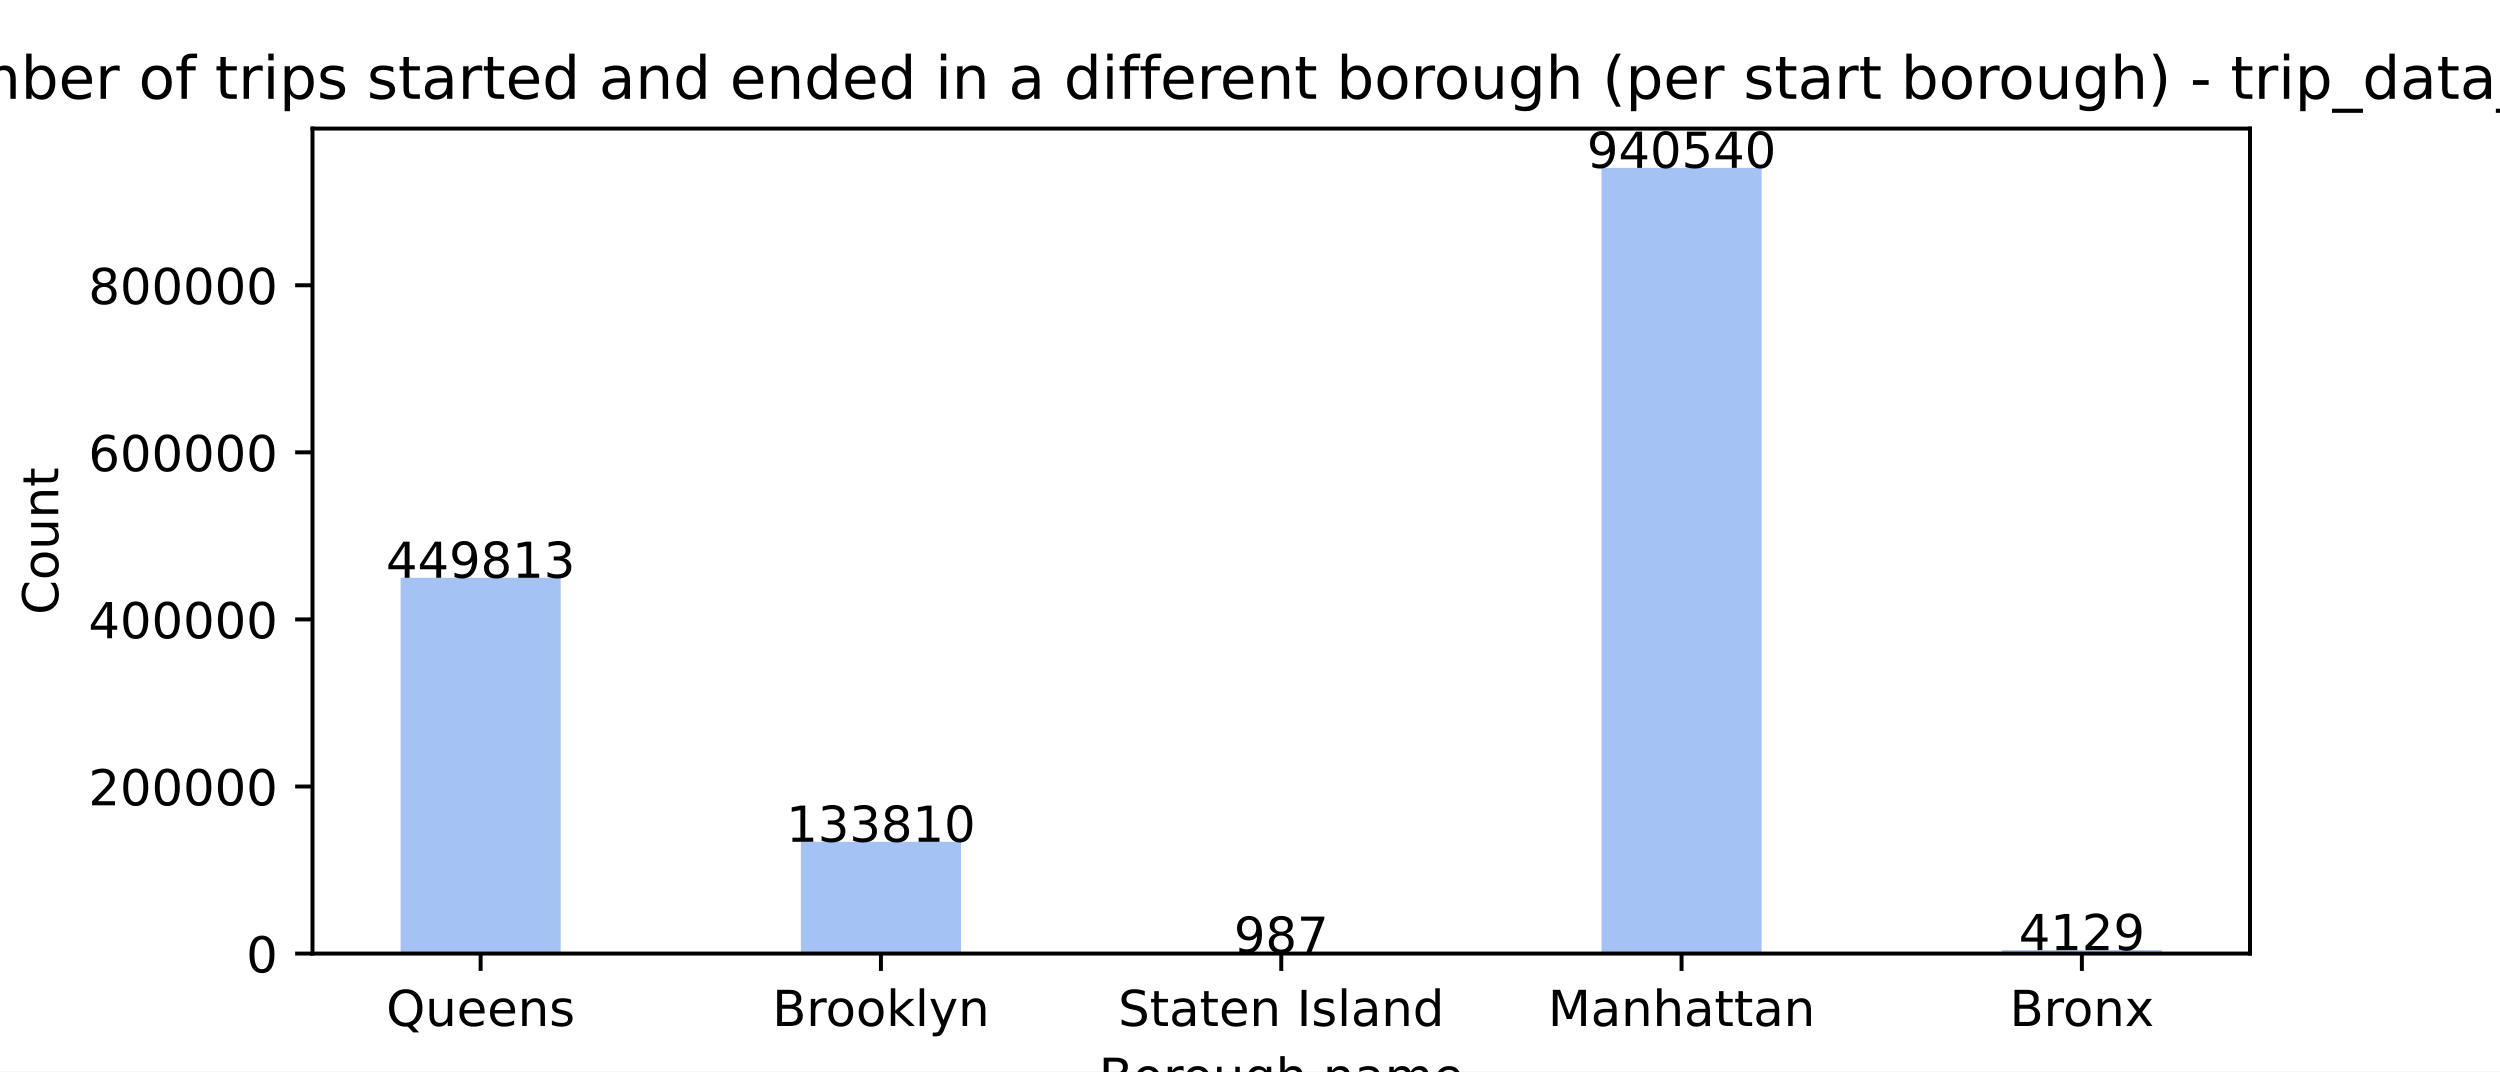
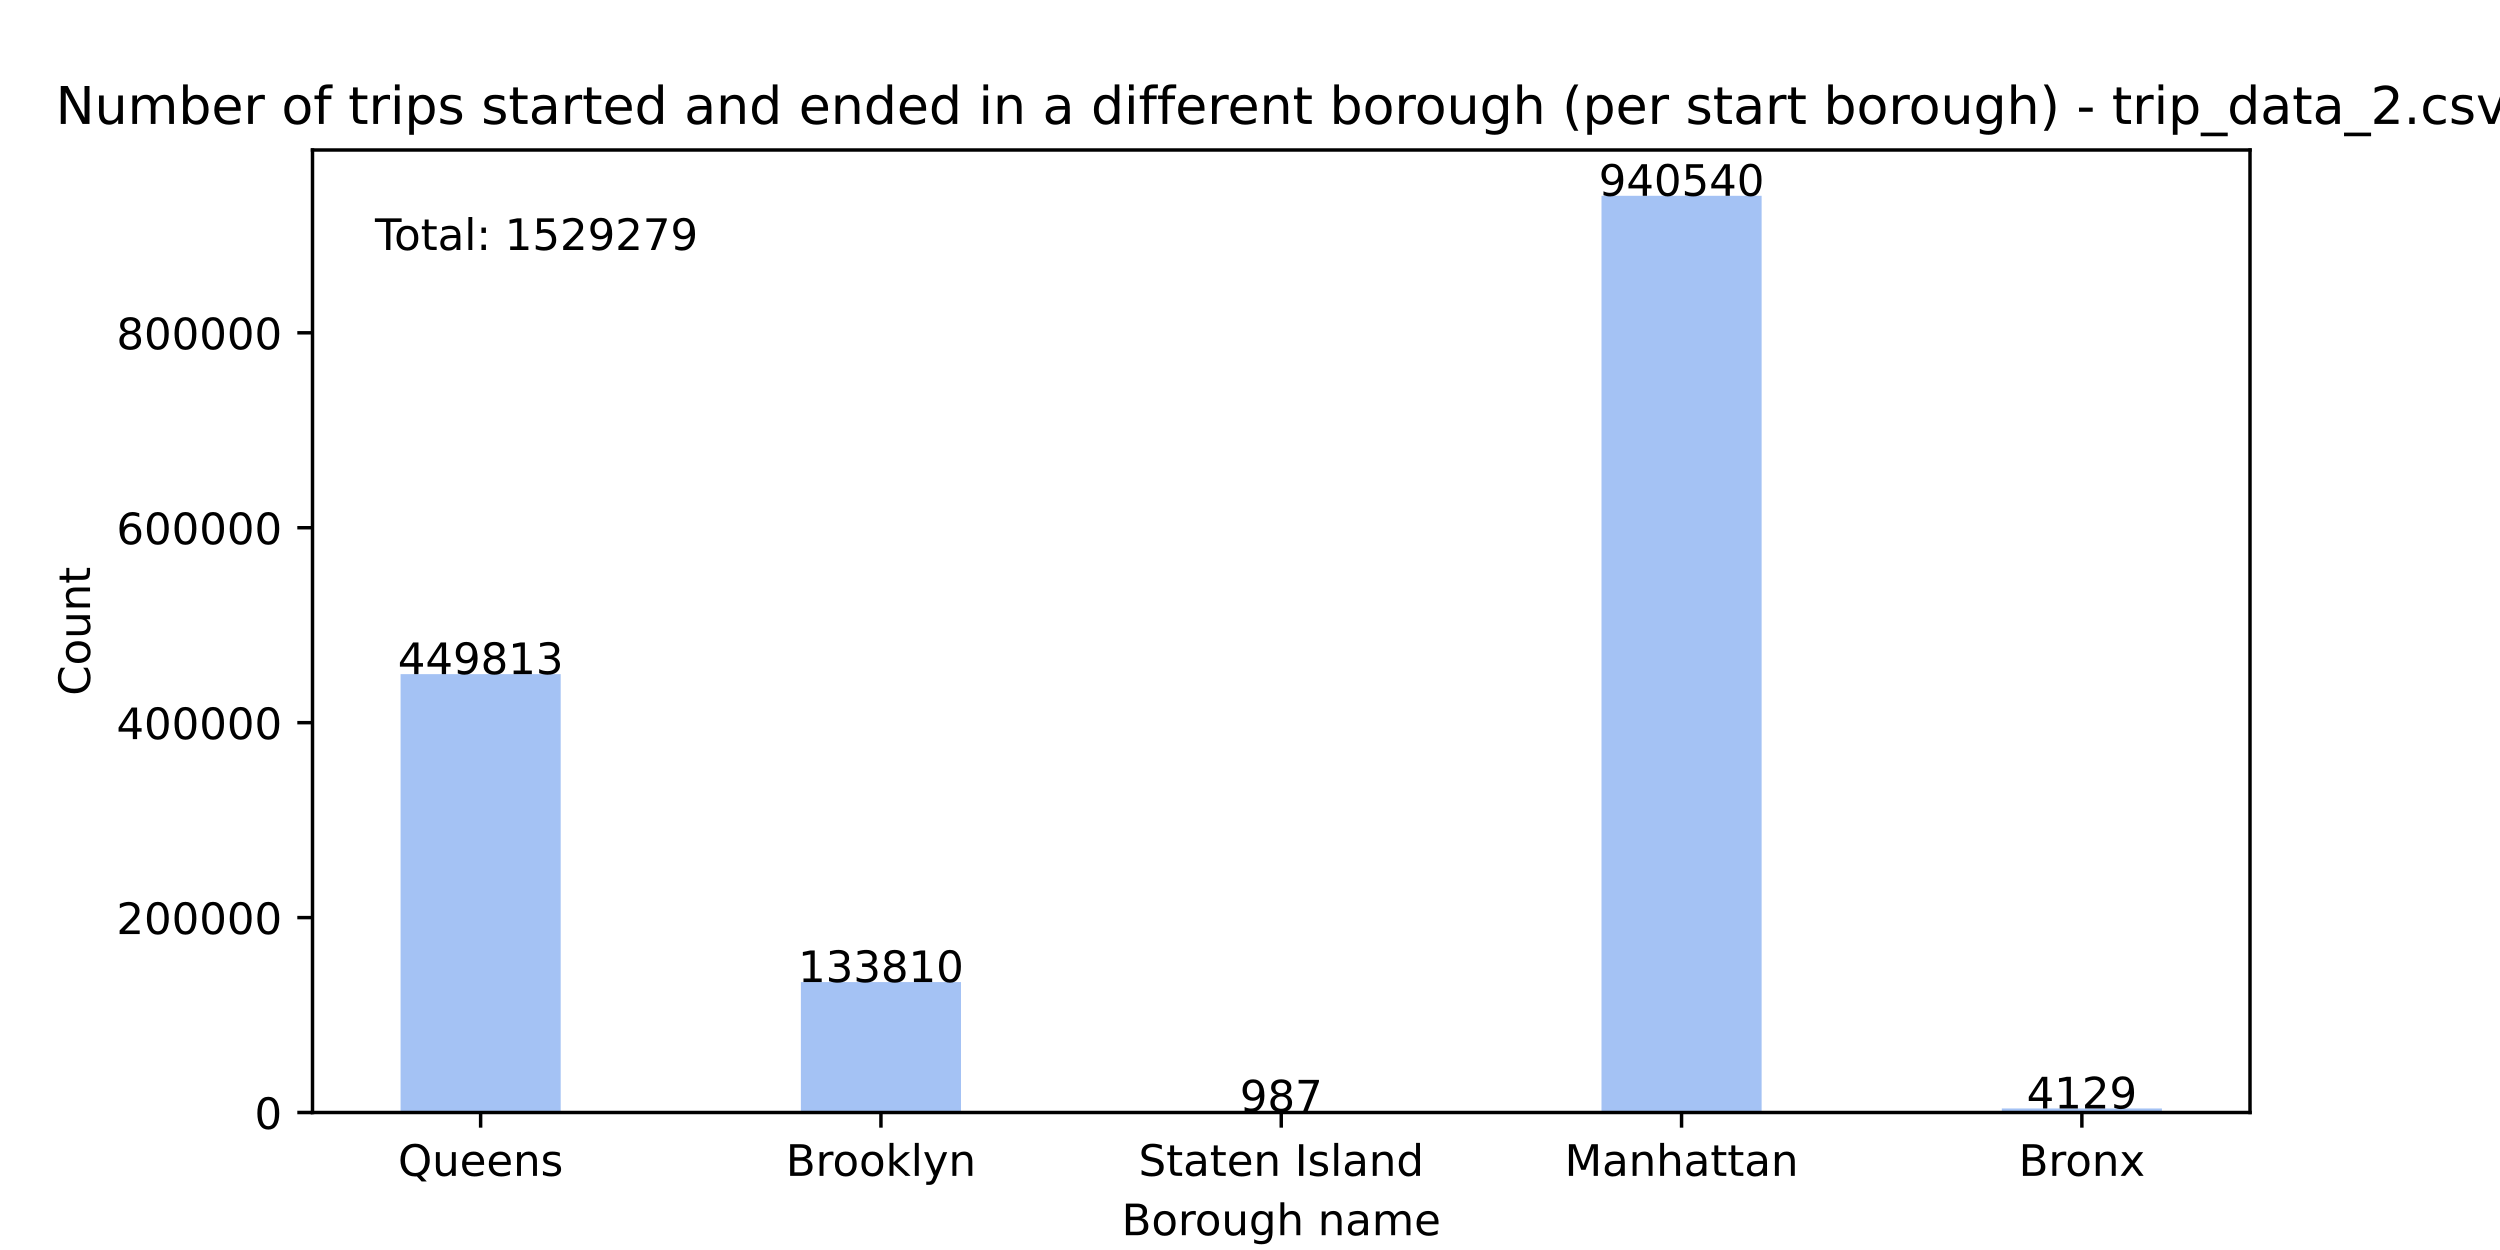
- <svg xmlns="http://www.w3.org/2000/svg" xmlns:xlink="http://www.w3.org/1999/xlink" width="504pt" height="216pt" viewBox="0 0 504 216" version="1.1">
+ <svg xmlns="http://www.w3.org/2000/svg" xmlns:xlink="http://www.w3.org/1999/xlink" width="576pt" height="288pt" viewBox="0 0 576 288" version="1.1">
  <defs>
    <style type="text/css">*{stroke-linejoin: round; stroke-linecap: butt}</style>
  </defs>
  <g id="figure_1">
    <g id="patch_1">
-       <path d="M 0 216  L 504 216  L 504 0  L 0 0  z " style="fill: #ffffff" />
+       <path d="M 0 288  L 576 288  L 576 0  L 0 0  z " style="fill: #ffffff" />
    </g>
    <g id="axes_1">
      <g id="patch_2">
-         <path d="M 63 192.24  L 453.6 192.24  L 453.6 25.92  L 63 25.92  z " style="fill: #ffffff" />
+         <path d="M 72 256.32  L 518.4 256.32  L 518.4 34.56  L 72 34.56  z " style="fill: #ffffff" />
      </g>
      <g id="patch_3">
-         <path d="M 80.755 192.24  L 113.036 192.24  L 113.036 116.485  L 80.755 116.485  z " clip-path="url(#p20661f3cf6)" style="fill: #a4c2f4" />
+         <path d="M 92.291 256.32  L 129.183 256.32  L 129.183 155.314  L 92.291 155.314  z " clip-path="url(#p9197cb1ba2)" style="fill: #a4c2f4" />
      </g>
      <g id="patch_4">
-         <path d="M 161.457 192.24  L 193.738 192.24  L 193.738 169.705  L 161.457 169.705  z " clip-path="url(#p20661f3cf6)" style="fill: #a4c2f4" />
+         <path d="M 184.522 256.32  L 221.415 256.32  L 221.415 226.273  L 184.522 226.273  z " clip-path="url(#p9197cb1ba2)" style="fill: #a4c2f4" />
      </g>
      <g id="patch_5">
-         <path d="M 242.16 192.24  L 274.44 192.24  L 274.44 192.074  L 242.16 192.074  z " clip-path="url(#p20661f3cf6)" style="fill: #a4c2f4" />
+         <path d="M 276.754 256.32  L 313.646 256.32  L 313.646 256.098  L 276.754 256.098  z " clip-path="url(#p9197cb1ba2)" style="fill: #a4c2f4" />
      </g>
      <g id="patch_6">
-         <path d="M 322.862 192.24  L 355.143 192.24  L 355.143 33.84  L 322.862 33.84  z " clip-path="url(#p20661f3cf6)" style="fill: #a4c2f4" />
+         <path d="M 368.985 256.32  L 405.878 256.32  L 405.878 45.12  L 368.985 45.12  z " clip-path="url(#p9197cb1ba2)" style="fill: #a4c2f4" />
      </g>
      <g id="patch_7">
-         <path d="M 403.564 192.24  L 435.845 192.24  L 435.845 191.545  L 403.564 191.545  z " clip-path="url(#p20661f3cf6)" style="fill: #a4c2f4" />
+         <path d="M 461.217 256.32  L 498.109 256.32  L 498.109 255.393  L 461.217 255.393  z " clip-path="url(#p9197cb1ba2)" style="fill: #a4c2f4" />
      </g>
      <g id="matplotlib.axis_1">
        <g id="xtick_1">
          <g id="line2d_1">
            <defs>
-               <path id="mf804027bc9" d="M 0 0  L 0 3.5  " style="stroke: #000000; stroke-width: 0.8" />
+               <path id="mf6f97b933a" d="M 0 0  L 0 3.5  " style="stroke: #000000; stroke-width: 0.8" />
            </defs>
            <g>
-               <use xlink:href="#mf804027bc9" x="96.895" y="192.24" style="stroke: #000000; stroke-width: 0.8" />
+               <use xlink:href="#mf6f97b933a" x="110.737" y="256.32" style="stroke: #000000; stroke-width: 0.8" />
            </g>
          </g>
          <g id="text_1">
-             <g transform="translate(77.86379 206.8384) scale(0.1 -0.1)">
+             <g transform="translate(91.70594 270.9184) scale(0.1 -0.1)">
              <defs>
                <path id="DejaVuSans-51" d="M 2522 4238  Q 1834 4238 1429 3725  Q 1025 3213 1025 2328  Q 1025 1447 1429 934  Q 1834 422 2522 422  Q 3209 422 3611 934  Q 4013 1447 4013 2328  Q 4013 3213 3611 3725  Q 3209 4238 2522 4238  z M 3406 84  L 4238 -825  L 3475 -825  L 2784 -78  Q 2681 -84 2626 -87  Q 2572 -91 2522 -91  Q 1538 -91 948 567  Q 359 1225 359 2328  Q 359 3434 948 4092  Q 1538 4750 2522 4750  Q 3503 4750 4090 4092  Q 4678 3434 4678 2328  Q 4678 1516 4351 937  Q 4025 359 3406 84  z " transform="scale(0.015625)" />
                <path id="DejaVuSans-75" d="M 544 1381  L 544 3500  L 1119 3500  L 1119 1403  Q 1119 906 1312 657  Q 1506 409 1894 409  Q 2359 409 2629 706  Q 2900 1003 2900 1516  L 2900 3500  L 3475 3500  L 3475 0  L 2900 0  L 2900 538  Q 2691 219 2414 64  Q 2138 -91 1772 -91  Q 1169 -91 856 284  Q 544 659 544 1381  z M 1991 3584  L 1991 3584  z " transform="scale(0.015625)" />
                <path id="DejaVuSans-65" d="M 3597 1894  L 3597 1613  L 953 1613  Q 991 1019 1311 708  Q 1631 397 2203 397  Q 2534 397 2845 478  Q 3156 559 3463 722  L 3463 178  Q 3153 47 2828 -22  Q 2503 -91 2169 -91  Q 1331 -91 842 396  Q 353 884 353 1716  Q 353 2575 817 3079  Q 1281 3584 2069 3584  Q 2775 3584 3186 3129  Q 3597 2675 3597 1894  z M 3022 2063  Q 3016 2534 2758 2815  Q 2500 3097 2075 3097  Q 1594 3097 1305 2825  Q 1016 2553 972 2059  L 3022 2063  z " transform="scale(0.015625)" />
                <path id="DejaVuSans-6e" d="M 3513 2113  L 3513 0  L 2938 0  L 2938 2094  Q 2938 2591 2744 2837  Q 2550 3084 2163 3084  Q 1697 3084 1428 2787  Q 1159 2491 1159 1978  L 1159 0  L 581 0  L 581 3500  L 1159 3500  L 1159 2956  Q 1366 3272 1645 3428  Q 1925 3584 2291 3584  Q 2894 3584 3203 3211  Q 3513 2838 3513 2113  z " transform="scale(0.015625)" />
                <path id="DejaVuSans-73" d="M 2834 3397  L 2834 2853  Q 2591 2978 2328 3040  Q 2066 3103 1784 3103  Q 1356 3103 1142 2972  Q 928 2841 928 2578  Q 928 2378 1081 2264  Q 1234 2150 1697 2047  L 1894 2003  Q 2506 1872 2764 1633  Q 3022 1394 3022 966  Q 3022 478 2636 193  Q 2250 -91 1575 -91  Q 1294 -91 989 -36  Q 684 19 347 128  L 347 722  Q 666 556 975 473  Q 1284 391 1588 391  Q 1994 391 2212 530  Q 2431 669 2431 922  Q 2431 1156 2273 1281  Q 2116 1406 1581 1522  L 1381 1569  Q 847 1681 609 1914  Q 372 2147 372 2553  Q 372 3047 722 3315  Q 1072 3584 1716 3584  Q 2034 3584 2315 3537  Q 2597 3491 2834 3397  z " transform="scale(0.015625)" />
              </defs>
              <use xlink:href="#DejaVuSans-51" />
              <use xlink:href="#DejaVuSans-75" x="78.711" />
              <use xlink:href="#DejaVuSans-65" x="142.09" />
              <use xlink:href="#DejaVuSans-65" x="203.613" />
              <use xlink:href="#DejaVuSans-6e" x="265.137" />
              <use xlink:href="#DejaVuSans-73" x="328.516" />
            </g>
          </g>
        </g>
        <g id="xtick_2">
          <g id="line2d_2">
            <g>
-               <use xlink:href="#mf804027bc9" x="177.598" y="192.24" style="stroke: #000000; stroke-width: 0.8" />
+               <use xlink:href="#mf6f97b933a" x="202.969" y="256.32" style="stroke: #000000; stroke-width: 0.8" />
            </g>
          </g>
          <g id="text_2">
-             <g transform="translate(155.6928 206.8384) scale(0.1 -0.1)">
+             <g transform="translate(181.0639 270.9184) scale(0.1 -0.1)">
              <defs>
                <path id="DejaVuSans-42" d="M 1259 2228  L 1259 519  L 2272 519  Q 2781 519 3026 730  Q 3272 941 3272 1375  Q 3272 1813 3026 2020  Q 2781 2228 2272 2228  L 1259 2228  z M 1259 4147  L 1259 2741  L 2194 2741  Q 2656 2741 2882 2914  Q 3109 3088 3109 3444  Q 3109 3797 2882 3972  Q 2656 4147 2194 4147  L 1259 4147  z M 628 4666  L 2241 4666  Q 2963 4666 3353 4366  Q 3744 4066 3744 3513  Q 3744 3084 3544 2831  Q 3344 2578 2956 2516  Q 3422 2416 3680 2098  Q 3938 1781 3938 1306  Q 3938 681 3513 340  Q 3088 0 2303 0  L 628 0  L 628 4666  z " transform="scale(0.015625)" />
                <path id="DejaVuSans-72" d="M 2631 2963  Q 2534 3019 2420 3045  Q 2306 3072 2169 3072  Q 1681 3072 1420 2755  Q 1159 2438 1159 1844  L 1159 0  L 581 0  L 581 3500  L 1159 3500  L 1159 2956  Q 1341 3275 1631 3429  Q 1922 3584 2338 3584  Q 2397 3584 2469 3576  Q 2541 3569 2628 3553  L 2631 2963  z " transform="scale(0.015625)" />
                <path id="DejaVuSans-6f" d="M 1959 3097  Q 1497 3097 1228 2736  Q 959 2375 959 1747  Q 959 1119 1226 758  Q 1494 397 1959 397  Q 2419 397 2687 759  Q 2956 1122 2956 1747  Q 2956 2369 2687 2733  Q 2419 3097 1959 3097  z M 1959 3584  Q 2709 3584 3137 3096  Q 3566 2609 3566 1747  Q 3566 888 3137 398  Q 2709 -91 1959 -91  Q 1206 -91 779 398  Q 353 888 353 1747  Q 353 2609 779 3096  Q 1206 3584 1959 3584  z " transform="scale(0.015625)" />
                <path id="DejaVuSans-6b" d="M 581 4863  L 1159 4863  L 1159 1991  L 2875 3500  L 3609 3500  L 1753 1863  L 3688 0  L 2938 0  L 1159 1709  L 1159 0  L 581 0  L 581 4863  z " transform="scale(0.015625)" />
                <path id="DejaVuSans-6c" d="M 603 4863  L 1178 4863  L 1178 0  L 603 0  L 603 4863  z " transform="scale(0.015625)" />
                <path id="DejaVuSans-79" d="M 2059 -325  Q 1816 -950 1584 -1140  Q 1353 -1331 966 -1331  L 506 -1331  L 506 -850  L 844 -850  Q 1081 -850 1212 -737  Q 1344 -625 1503 -206  L 1606 56  L 191 3500  L 800 3500  L 1894 763  L 2988 3500  L 3597 3500  L 2059 -325  z " transform="scale(0.015625)" />
              </defs>
              <use xlink:href="#DejaVuSans-42" />
              <use xlink:href="#DejaVuSans-72" x="68.604" />
              <use xlink:href="#DejaVuSans-6f" x="107.467" />
              <use xlink:href="#DejaVuSans-6f" x="168.648" />
              <use xlink:href="#DejaVuSans-6b" x="229.83" />
              <use xlink:href="#DejaVuSans-6c" x="287.74" />
              <use xlink:href="#DejaVuSans-79" x="315.523" />
              <use xlink:href="#DejaVuSans-6e" x="374.703" />
            </g>
          </g>
        </g>
        <g id="xtick_3">
          <g id="line2d_3">
            <g>
-               <use xlink:href="#mf804027bc9" x="258.3" y="192.24" style="stroke: #000000; stroke-width: 0.8" />
+               <use xlink:href="#mf6f97b933a" x="295.2" y="256.32" style="stroke: #000000; stroke-width: 0.8" />
            </g>
          </g>
          <g id="text_3">
-             <g transform="translate(225.4313 206.8384) scale(0.1 -0.1)">
+             <g transform="translate(262.3313 270.9184) scale(0.1 -0.1)">
              <defs>
                <path id="DejaVuSans-53" d="M 3425 4513  L 3425 3897  Q 3066 4069 2747 4153  Q 2428 4238 2131 4238  Q 1616 4238 1336 4038  Q 1056 3838 1056 3469  Q 1056 3159 1242 3001  Q 1428 2844 1947 2747  L 2328 2669  Q 3034 2534 3370 2195  Q 3706 1856 3706 1288  Q 3706 609 3251 259  Q 2797 -91 1919 -91  Q 1588 -91 1214 -16  Q 841 59 441 206  L 441 856  Q 825 641 1194 531  Q 1563 422 1919 422  Q 2459 422 2753 634  Q 3047 847 3047 1241  Q 3047 1584 2836 1778  Q 2625 1972 2144 2069  L 1759 2144  Q 1053 2284 737 2584  Q 422 2884 422 3419  Q 422 4038 858 4394  Q 1294 4750 2059 4750  Q 2388 4750 2728 4690  Q 3069 4631 3425 4513  z " transform="scale(0.015625)" />
                <path id="DejaVuSans-74" d="M 1172 4494  L 1172 3500  L 2356 3500  L 2356 3053  L 1172 3053  L 1172 1153  Q 1172 725 1289 603  Q 1406 481 1766 481  L 2356 481  L 2356 0  L 1766 0  Q 1100 0 847 248  Q 594 497 594 1153  L 594 3053  L 172 3053  L 172 3500  L 594 3500  L 594 4494  L 1172 4494  z " transform="scale(0.015625)" />
                <path id="DejaVuSans-61" d="M 2194 1759  Q 1497 1759 1228 1600  Q 959 1441 959 1056  Q 959 750 1161 570  Q 1363 391 1709 391  Q 2188 391 2477 730  Q 2766 1069 2766 1631  L 2766 1759  L 2194 1759  z M 3341 1997  L 3341 0  L 2766 0  L 2766 531  Q 2569 213 2275 61  Q 1981 -91 1556 -91  Q 1019 -91 701 211  Q 384 513 384 1019  Q 384 1609 779 1909  Q 1175 2209 1959 2209  L 2766 2209  L 2766 2266  Q 2766 2663 2505 2880  Q 2244 3097 1772 3097  Q 1472 3097 1187 3025  Q 903 2953 641 2809  L 641 3341  Q 956 3463 1253 3523  Q 1550 3584 1831 3584  Q 2591 3584 2966 3190  Q 3341 2797 3341 1997  z " transform="scale(0.015625)" />
                <path id="DejaVuSans-20" transform="scale(0.015625)" />
                <path id="DejaVuSans-49" d="M 628 4666  L 1259 4666  L 1259 0  L 628 0  L 628 4666  z " transform="scale(0.015625)" />
                <path id="DejaVuSans-64" d="M 2906 2969  L 2906 4863  L 3481 4863  L 3481 0  L 2906 0  L 2906 525  Q 2725 213 2448 61  Q 2172 -91 1784 -91  Q 1150 -91 751 415  Q 353 922 353 1747  Q 353 2572 751 3078  Q 1150 3584 1784 3584  Q 2172 3584 2448 3432  Q 2725 3281 2906 2969  z M 947 1747  Q 947 1113 1208 752  Q 1469 391 1925 391  Q 2381 391 2643 752  Q 2906 1113 2906 1747  Q 2906 2381 2643 2742  Q 2381 3103 1925 3103  Q 1469 3103 1208 2742  Q 947 2381 947 1747  z " transform="scale(0.015625)" />
              </defs>
              <use xlink:href="#DejaVuSans-53" />
              <use xlink:href="#DejaVuSans-74" x="63.477" />
              <use xlink:href="#DejaVuSans-61" x="102.686" />
              <use xlink:href="#DejaVuSans-74" x="163.965" />
              <use xlink:href="#DejaVuSans-65" x="203.174" />
              <use xlink:href="#DejaVuSans-6e" x="264.697" />
              <use xlink:href="#DejaVuSans-20" x="328.076" />
              <use xlink:href="#DejaVuSans-49" x="359.863" />
              <use xlink:href="#DejaVuSans-73" x="389.355" />
              <use xlink:href="#DejaVuSans-6c" x="441.455" />
              <use xlink:href="#DejaVuSans-61" x="469.238" />
              <use xlink:href="#DejaVuSans-6e" x="530.518" />
              <use xlink:href="#DejaVuSans-64" x="593.896" />
            </g>
          </g>
        </g>
        <g id="xtick_4">
          <g id="line2d_4">
            <g>
-               <use xlink:href="#mf804027bc9" x="339.002" y="192.24" style="stroke: #000000; stroke-width: 0.8" />
+               <use xlink:href="#mf6f97b933a" x="387.431" y="256.32" style="stroke: #000000; stroke-width: 0.8" />
            </g>
          </g>
          <g id="text_4">
-             <g transform="translate(312.0697 206.8384) scale(0.1 -0.1)">
+             <g transform="translate(360.4986 270.9184) scale(0.1 -0.1)">
              <defs>
                <path id="DejaVuSans-4d" d="M 628 4666  L 1569 4666  L 2759 1491  L 3956 4666  L 4897 4666  L 4897 0  L 4281 0  L 4281 4097  L 3078 897  L 2444 897  L 1241 4097  L 1241 0  L 628 0  L 628 4666  z " transform="scale(0.015625)" />
                <path id="DejaVuSans-68" d="M 3513 2113  L 3513 0  L 2938 0  L 2938 2094  Q 2938 2591 2744 2837  Q 2550 3084 2163 3084  Q 1697 3084 1428 2787  Q 1159 2491 1159 1978  L 1159 0  L 581 0  L 581 4863  L 1159 4863  L 1159 2956  Q 1366 3272 1645 3428  Q 1925 3584 2291 3584  Q 2894 3584 3203 3211  Q 3513 2838 3513 2113  z " transform="scale(0.015625)" />
              </defs>
              <use xlink:href="#DejaVuSans-4d" />
              <use xlink:href="#DejaVuSans-61" x="86.279" />
              <use xlink:href="#DejaVuSans-6e" x="147.559" />
              <use xlink:href="#DejaVuSans-68" x="210.938" />
              <use xlink:href="#DejaVuSans-61" x="274.316" />
              <use xlink:href="#DejaVuSans-74" x="335.596" />
              <use xlink:href="#DejaVuSans-74" x="374.805" />
              <use xlink:href="#DejaVuSans-61" x="414.014" />
              <use xlink:href="#DejaVuSans-6e" x="475.293" />
            </g>
          </g>
        </g>
        <g id="xtick_5">
          <g id="line2d_5">
            <g>
-               <use xlink:href="#mf804027bc9" x="419.705" y="192.24" style="stroke: #000000; stroke-width: 0.8" />
+               <use xlink:href="#mf6f97b933a" x="479.663" y="256.32" style="stroke: #000000; stroke-width: 0.8" />
            </g>
          </g>
          <g id="text_5">
-             <g transform="translate(405.144 206.8384) scale(0.1 -0.1)">
+             <g transform="translate(465.1019 270.9184) scale(0.1 -0.1)">
              <defs>
                <path id="DejaVuSans-78" d="M 3513 3500  L 2247 1797  L 3578 0  L 2900 0  L 1881 1375  L 863 0  L 184 0  L 1544 1831  L 300 3500  L 978 3500  L 1906 2253  L 2834 3500  L 3513 3500  z " transform="scale(0.015625)" />
              </defs>
              <use xlink:href="#DejaVuSans-42" />
              <use xlink:href="#DejaVuSans-72" x="68.604" />
              <use xlink:href="#DejaVuSans-6f" x="107.467" />
              <use xlink:href="#DejaVuSans-6e" x="168.648" />
              <use xlink:href="#DejaVuSans-78" x="232.027" />
            </g>
          </g>
        </g>
        <g id="text_6">
-           <g transform="translate(221.5273 220.5166) scale(0.1 -0.1)">
+           <g transform="translate(258.4273 284.5966) scale(0.1 -0.1)">
            <defs>
              <path id="DejaVuSans-67" d="M 2906 1791  Q 2906 2416 2648 2759  Q 2391 3103 1925 3103  Q 1463 3103 1205 2759  Q 947 2416 947 1791  Q 947 1169 1205 825  Q 1463 481 1925 481  Q 2391 481 2648 825  Q 2906 1169 2906 1791  z M 3481 434  Q 3481 -459 3084 -895  Q 2688 -1331 1869 -1331  Q 1566 -1331 1297 -1286  Q 1028 -1241 775 -1147  L 775 -588  Q 1028 -725 1275 -790  Q 1522 -856 1778 -856  Q 2344 -856 2625 -561  Q 2906 -266 2906 331  L 2906 616  Q 2728 306 2450 153  Q 2172 0 1784 0  Q 1141 0 747 490  Q 353 981 353 1791  Q 353 2603 747 3093  Q 1141 3584 1784 3584  Q 2172 3584 2450 3431  Q 2728 3278 2906 2969  L 2906 3500  L 3481 3500  L 3481 434  z " transform="scale(0.015625)" />
              <path id="DejaVuSans-6d" d="M 3328 2828  Q 3544 3216 3844 3400  Q 4144 3584 4550 3584  Q 5097 3584 5394 3201  Q 5691 2819 5691 2113  L 5691 0  L 5113 0  L 5113 2094  Q 5113 2597 4934 2840  Q 4756 3084 4391 3084  Q 3944 3084 3684 2787  Q 3425 2491 3425 1978  L 3425 0  L 2847 0  L 2847 2094  Q 2847 2600 2669 2842  Q 2491 3084 2119 3084  Q 1678 3084 1418 2786  Q 1159 2488 1159 1978  L 1159 0  L 581 0  L 581 3500  L 1159 3500  L 1159 2956  Q 1356 3278 1631 3431  Q 1906 3584 2284 3584  Q 2666 3584 2933 3390  Q 3200 3197 3328 2828  z " transform="scale(0.015625)" />
            </defs>
            <use xlink:href="#DejaVuSans-42" />
            <use xlink:href="#DejaVuSans-6f" x="68.604" />
            <use xlink:href="#DejaVuSans-72" x="129.785" />
            <use xlink:href="#DejaVuSans-6f" x="168.648" />
            <use xlink:href="#DejaVuSans-75" x="229.83" />
            <use xlink:href="#DejaVuSans-67" x="293.209" />
            <use xlink:href="#DejaVuSans-68" x="356.686" />
            <use xlink:href="#DejaVuSans-20" x="420.064" />
            <use xlink:href="#DejaVuSans-6e" x="451.852" />
            <use xlink:href="#DejaVuSans-61" x="515.23" />
            <use xlink:href="#DejaVuSans-6d" x="576.51" />
            <use xlink:href="#DejaVuSans-65" x="673.922" />
          </g>
        </g>
      </g>
      <g id="matplotlib.axis_2">
        <g id="ytick_1">
          <g id="line2d_6">
            <defs>
-               <path id="md3deaa1426" d="M 0 0  L -3.5 0  " style="stroke: #000000; stroke-width: 0.8" />
+               <path id="m758693c406" d="M 0 0  L -3.5 0  " style="stroke: #000000; stroke-width: 0.8" />
            </defs>
            <g>
-               <use xlink:href="#md3deaa1426" x="63" y="192.24" style="stroke: #000000; stroke-width: 0.8" />
+               <use xlink:href="#m758693c406" x="72" y="256.32" style="stroke: #000000; stroke-width: 0.8" />
            </g>
          </g>
          <g id="text_7">
-             <g transform="translate(49.6375 196.0392) scale(0.1 -0.1)">
+             <g transform="translate(58.6375 260.1192) scale(0.1 -0.1)">
              <defs>
                <path id="DejaVuSans-30" d="M 2034 4250  Q 1547 4250 1301 3770  Q 1056 3291 1056 2328  Q 1056 1369 1301 889  Q 1547 409 2034 409  Q 2525 409 2770 889  Q 3016 1369 3016 2328  Q 3016 3291 2770 3770  Q 2525 4250 2034 4250  z M 2034 4750  Q 2819 4750 3233 4129  Q 3647 3509 3647 2328  Q 3647 1150 3233 529  Q 2819 -91 2034 -91  Q 1250 -91 836 529  Q 422 1150 422 2328  Q 422 3509 836 4129  Q 1250 4750 2034 4750  z " transform="scale(0.015625)" />
              </defs>
              <use xlink:href="#DejaVuSans-30" />
            </g>
          </g>
        </g>
        <g id="ytick_2">
          <g id="line2d_7">
            <g>
-               <use xlink:href="#md3deaa1426" x="63" y="158.557" style="stroke: #000000; stroke-width: 0.8" />
+               <use xlink:href="#m758693c406" x="72" y="211.41" style="stroke: #000000; stroke-width: 0.8" />
            </g>
          </g>
          <g id="text_8">
-             <g transform="translate(17.825 162.3564) scale(0.1 -0.1)">
+             <g transform="translate(26.825 215.2088) scale(0.1 -0.1)">
              <defs>
                <path id="DejaVuSans-32" d="M 1228 531  L 3431 531  L 3431 0  L 469 0  L 469 531  Q 828 903 1448 1529  Q 2069 2156 2228 2338  Q 2531 2678 2651 2914  Q 2772 3150 2772 3378  Q 2772 3750 2511 3984  Q 2250 4219 1831 4219  Q 1534 4219 1204 4116  Q 875 4013 500 3803  L 500 4441  Q 881 4594 1212 4672  Q 1544 4750 1819 4750  Q 2544 4750 2975 4387  Q 3406 4025 3406 3419  Q 3406 3131 3298 2873  Q 3191 2616 2906 2266  Q 2828 2175 2409 1742  Q 1991 1309 1228 531  z " transform="scale(0.015625)" />
              </defs>
              <use xlink:href="#DejaVuSans-32" />
              <use xlink:href="#DejaVuSans-30" x="63.623" />
              <use xlink:href="#DejaVuSans-30" x="127.246" />
              <use xlink:href="#DejaVuSans-30" x="190.869" />
              <use xlink:href="#DejaVuSans-30" x="254.492" />
              <use xlink:href="#DejaVuSans-30" x="318.115" />
            </g>
          </g>
        </g>
        <g id="ytick_3">
          <g id="line2d_8">
            <g>
-               <use xlink:href="#md3deaa1426" x="63" y="124.874" style="stroke: #000000; stroke-width: 0.8" />
+               <use xlink:href="#m758693c406" x="72" y="166.499" style="stroke: #000000; stroke-width: 0.8" />
            </g>
          </g>
          <g id="text_9">
-             <g transform="translate(17.825 128.6737) scale(0.1 -0.1)">
+             <g transform="translate(26.825 170.2985) scale(0.1 -0.1)">
              <defs>
                <path id="DejaVuSans-34" d="M 2419 4116  L 825 1625  L 2419 1625  L 2419 4116  z M 2253 4666  L 3047 4666  L 3047 1625  L 3713 1625  L 3713 1100  L 3047 1100  L 3047 0  L 2419 0  L 2419 1100  L 313 1100  L 313 1709  L 2253 4666  z " transform="scale(0.015625)" />
              </defs>
              <use xlink:href="#DejaVuSans-34" />
              <use xlink:href="#DejaVuSans-30" x="63.623" />
              <use xlink:href="#DejaVuSans-30" x="127.246" />
              <use xlink:href="#DejaVuSans-30" x="190.869" />
              <use xlink:href="#DejaVuSans-30" x="254.492" />
              <use xlink:href="#DejaVuSans-30" x="318.115" />
            </g>
          </g>
        </g>
        <g id="ytick_4">
          <g id="line2d_9">
            <g>
-               <use xlink:href="#md3deaa1426" x="63" y="91.192" style="stroke: #000000; stroke-width: 0.8" />
+               <use xlink:href="#m758693c406" x="72" y="121.589" style="stroke: #000000; stroke-width: 0.8" />
            </g>
          </g>
          <g id="text_10">
-             <g transform="translate(17.825 94.99089) scale(0.1 -0.1)">
+             <g transform="translate(26.825 125.3881) scale(0.1 -0.1)">
              <defs>
                <path id="DejaVuSans-36" d="M 2113 2584  Q 1688 2584 1439 2293  Q 1191 2003 1191 1497  Q 1191 994 1439 701  Q 1688 409 2113 409  Q 2538 409 2786 701  Q 3034 994 3034 1497  Q 3034 2003 2786 2293  Q 2538 2584 2113 2584  z M 3366 4563  L 3366 3988  Q 3128 4100 2886 4159  Q 2644 4219 2406 4219  Q 1781 4219 1451 3797  Q 1122 3375 1075 2522  Q 1259 2794 1537 2939  Q 1816 3084 2150 3084  Q 2853 3084 3261 2657  Q 3669 2231 3669 1497  Q 3669 778 3244 343  Q 2819 -91 2113 -91  Q 1303 -91 875 529  Q 447 1150 447 2328  Q 447 3434 972 4092  Q 1497 4750 2381 4750  Q 2619 4750 2861 4703  Q 3103 4656 3366 4563  z " transform="scale(0.015625)" />
              </defs>
              <use xlink:href="#DejaVuSans-36" />
              <use xlink:href="#DejaVuSans-30" x="63.623" />
              <use xlink:href="#DejaVuSans-30" x="127.246" />
              <use xlink:href="#DejaVuSans-30" x="190.869" />
              <use xlink:href="#DejaVuSans-30" x="254.492" />
              <use xlink:href="#DejaVuSans-30" x="318.115" />
            </g>
          </g>
        </g>
        <g id="ytick_5">
          <g id="line2d_10">
            <g>
-               <use xlink:href="#md3deaa1426" x="63" y="57.509" style="stroke: #000000; stroke-width: 0.8" />
+               <use xlink:href="#m758693c406" x="72" y="76.679" style="stroke: #000000; stroke-width: 0.8" />
            </g>
          </g>
          <g id="text_11">
-             <g transform="translate(17.825 61.30811) scale(0.1 -0.1)">
+             <g transform="translate(26.825 80.47774) scale(0.1 -0.1)">
              <defs>
                <path id="DejaVuSans-38" d="M 2034 2216  Q 1584 2216 1326 1975  Q 1069 1734 1069 1313  Q 1069 891 1326 650  Q 1584 409 2034 409  Q 2484 409 2743 651  Q 3003 894 3003 1313  Q 3003 1734 2745 1975  Q 2488 2216 2034 2216  z M 1403 2484  Q 997 2584 770 2862  Q 544 3141 544 3541  Q 544 4100 942 4425  Q 1341 4750 2034 4750  Q 2731 4750 3128 4425  Q 3525 4100 3525 3541  Q 3525 3141 3298 2862  Q 3072 2584 2669 2484  Q 3125 2378 3379 2068  Q 3634 1759 3634 1313  Q 3634 634 3220 271  Q 2806 -91 2034 -91  Q 1263 -91 848 271  Q 434 634 434 1313  Q 434 1759 690 2068  Q 947 2378 1403 2484  z M 1172 3481  Q 1172 3119 1398 2916  Q 1625 2713 2034 2713  Q 2441 2713 2670 2916  Q 2900 3119 2900 3481  Q 2900 3844 2670 4047  Q 2441 4250 2034 4250  Q 1625 4250 1398 4047  Q 1172 3844 1172 3481  z " transform="scale(0.015625)" />
              </defs>
              <use xlink:href="#DejaVuSans-38" />
              <use xlink:href="#DejaVuSans-30" x="63.623" />
              <use xlink:href="#DejaVuSans-30" x="127.246" />
              <use xlink:href="#DejaVuSans-30" x="190.869" />
              <use xlink:href="#DejaVuSans-30" x="254.492" />
              <use xlink:href="#DejaVuSans-30" x="318.115" />
            </g>
          </g>
        </g>
        <g id="text_12">
-           <g transform="translate(11.74531 123.9284) rotate(-90) scale(0.1 -0.1)">
+           <g transform="translate(20.74531 160.2884) rotate(-90) scale(0.1 -0.1)">
            <defs>
              <path id="DejaVuSans-43" d="M 4122 4306  L 4122 3641  Q 3803 3938 3442 4084  Q 3081 4231 2675 4231  Q 1875 4231 1450 3742  Q 1025 3253 1025 2328  Q 1025 1406 1450 917  Q 1875 428 2675 428  Q 3081 428 3442 575  Q 3803 722 4122 1019  L 4122 359  Q 3791 134 3420 21  Q 3050 -91 2638 -91  Q 1578 -91 968 557  Q 359 1206 359 2328  Q 359 3453 968 4101  Q 1578 4750 2638 4750  Q 3056 4750 3426 4639  Q 3797 4528 4122 4306  z " transform="scale(0.015625)" />
            </defs>
            <use xlink:href="#DejaVuSans-43" />
            <use xlink:href="#DejaVuSans-6f" x="69.824" />
            <use xlink:href="#DejaVuSans-75" x="131.006" />
            <use xlink:href="#DejaVuSans-6e" x="194.385" />
            <use xlink:href="#DejaVuSans-74" x="257.764" />
          </g>
        </g>
      </g>
      <g id="patch_8">
-         <path d="M 63 192.24  L 63 25.92  " style="fill: none; stroke: #000000; stroke-width: 0.8; stroke-linejoin: miter; stroke-linecap: square" />
+         <path d="M 72 256.32  L 72 34.56  " style="fill: none; stroke: #000000; stroke-width: 0.8; stroke-linejoin: miter; stroke-linecap: square" />
      </g>
      <g id="patch_9">
-         <path d="M 453.6 192.24  L 453.6 25.92  " style="fill: none; stroke: #000000; stroke-width: 0.8; stroke-linejoin: miter; stroke-linecap: square" />
+         <path d="M 518.4 256.32  L 518.4 34.56  " style="fill: none; stroke: #000000; stroke-width: 0.8; stroke-linejoin: miter; stroke-linecap: square" />
      </g>
      <g id="patch_10">
-         <path d="M 63 192.24  L 453.6 192.24  " style="fill: none; stroke: #000000; stroke-width: 0.8; stroke-linejoin: miter; stroke-linecap: square" />
+         <path d="M 72 256.32  L 518.4 256.32  " style="fill: none; stroke: #000000; stroke-width: 0.8; stroke-linejoin: miter; stroke-linecap: square" />
      </g>
      <g id="patch_11">
-         <path d="M 63 25.92  L 453.6 25.92  " style="fill: none; stroke: #000000; stroke-width: 0.8; stroke-linejoin: miter; stroke-linecap: square" />
+         <path d="M 72 34.56  L 518.4 34.56  " style="fill: none; stroke: #000000; stroke-width: 0.8; stroke-linejoin: miter; stroke-linecap: square" />
      </g>
      <g id="text_13">
-         <g transform="translate(77.80754 116.4852) scale(0.1 -0.1)">
+         <g transform="translate(91.64969 155.3137) scale(0.1 -0.1)">
          <defs>
            <path id="DejaVuSans-39" d="M 703 97  L 703 672  Q 941 559 1184 500  Q 1428 441 1663 441  Q 2288 441 2617 861  Q 2947 1281 2994 2138  Q 2813 1869 2534 1725  Q 2256 1581 1919 1581  Q 1219 1581 811 2004  Q 403 2428 403 3163  Q 403 3881 828 4315  Q 1253 4750 1959 4750  Q 2769 4750 3195 4129  Q 3622 3509 3622 2328  Q 3622 1225 3098 567  Q 2575 -91 1691 -91  Q 1453 -91 1209 -44  Q 966 3 703 97  z M 1959 2075  Q 2384 2075 2632 2365  Q 2881 2656 2881 3163  Q 2881 3666 2632 3958  Q 2384 4250 1959 4250  Q 1534 4250 1286 3958  Q 1038 3666 1038 3163  Q 1038 2656 1286 2365  Q 1534 2075 1959 2075  z " transform="scale(0.015625)" />
            <path id="DejaVuSans-31" d="M 794 531  L 1825 531  L 1825 4091  L 703 3866  L 703 4441  L 1819 4666  L 2450 4666  L 2450 531  L 3481 531  L 3481 0  L 794 0  L 794 531  z " transform="scale(0.015625)" />
            <path id="DejaVuSans-33" d="M 2597 2516  Q 3050 2419 3304 2112  Q 3559 1806 3559 1356  Q 3559 666 3084 287  Q 2609 -91 1734 -91  Q 1441 -91 1130 -33  Q 819 25 488 141  L 488 750  Q 750 597 1062 519  Q 1375 441 1716 441  Q 2309 441 2620 675  Q 2931 909 2931 1356  Q 2931 1769 2642 2001  Q 2353 2234 1838 2234  L 1294 2234  L 1294 2753  L 1863 2753  Q 2328 2753 2575 2939  Q 2822 3125 2822 3475  Q 2822 3834 2567 4026  Q 2313 4219 1838 4219  Q 1578 4219 1281 4162  Q 984 4106 628 3988  L 628 4550  Q 988 4650 1302 4700  Q 1616 4750 1894 4750  Q 2613 4750 3031 4423  Q 3450 4097 3450 3541  Q 3450 3153 3228 2886  Q 3006 2619 2597 2516  z " transform="scale(0.015625)" />
          </defs>
          <use xlink:href="#DejaVuSans-34" />
          <use xlink:href="#DejaVuSans-34" x="63.623" />
          <use xlink:href="#DejaVuSans-39" x="127.246" />
          <use xlink:href="#DejaVuSans-38" x="190.869" />
          <use xlink:href="#DejaVuSans-31" x="254.492" />
          <use xlink:href="#DejaVuSans-33" x="318.115" />
        </g>
      </g>
      <g id="text_14">
-         <g transform="translate(158.51 169.7045) scale(0.1 -0.1)">
+         <g transform="translate(183.8811 226.2727) scale(0.1 -0.1)">
          <use xlink:href="#DejaVuSans-31" />
          <use xlink:href="#DejaVuSans-33" x="63.623" />
          <use xlink:href="#DejaVuSans-33" x="127.246" />
          <use xlink:href="#DejaVuSans-38" x="190.869" />
          <use xlink:href="#DejaVuSans-31" x="254.492" />
          <use xlink:href="#DejaVuSans-30" x="318.115" />
        </g>
      </g>
      <g id="text_15">
-         <g transform="translate(248.7562 192.0738) scale(0.1 -0.1)">
+         <g transform="translate(285.6562 256.0984) scale(0.1 -0.1)">
          <defs>
            <path id="DejaVuSans-37" d="M 525 4666  L 3525 4666  L 3525 4397  L 1831 0  L 1172 0  L 2766 4134  L 525 4134  L 525 4666  z " transform="scale(0.015625)" />
          </defs>
          <use xlink:href="#DejaVuSans-39" />
          <use xlink:href="#DejaVuSans-38" x="63.623" />
          <use xlink:href="#DejaVuSans-37" x="127.246" />
        </g>
      </g>
      <g id="text_16">
-         <g transform="translate(319.915 33.84) scale(0.1 -0.1)">
+         <g transform="translate(368.3439 45.12) scale(0.1 -0.1)">
          <defs>
            <path id="DejaVuSans-35" d="M 691 4666  L 3169 4666  L 3169 4134  L 1269 4134  L 1269 2991  Q 1406 3038 1543 3061  Q 1681 3084 1819 3084  Q 2600 3084 3056 2656  Q 3513 2228 3513 1497  Q 3513 744 3044 326  Q 2575 -91 1722 -91  Q 1428 -91 1123 -41  Q 819 9 494 109  L 494 744  Q 775 591 1075 516  Q 1375 441 1709 441  Q 2250 441 2565 725  Q 2881 1009 2881 1497  Q 2881 1984 2565 2268  Q 2250 2553 1709 2553  Q 1456 2553 1204 2497  Q 953 2441 691 2322  L 691 4666  z " transform="scale(0.015625)" />
          </defs>
          <use xlink:href="#DejaVuSans-39" />
          <use xlink:href="#DejaVuSans-34" x="63.623" />
          <use xlink:href="#DejaVuSans-30" x="127.246" />
          <use xlink:href="#DejaVuSans-35" x="190.869" />
          <use xlink:href="#DejaVuSans-34" x="254.492" />
          <use xlink:href="#DejaVuSans-30" x="318.115" />
        </g>
      </g>
      <g id="text_17">
-         <g transform="translate(406.98 191.5446) scale(0.1 -0.1)">
+         <g transform="translate(466.9378 255.3928) scale(0.1 -0.1)">
          <use xlink:href="#DejaVuSans-34" />
          <use xlink:href="#DejaVuSans-31" x="63.623" />
          <use xlink:href="#DejaVuSans-32" x="127.246" />
          <use xlink:href="#DejaVuSans-39" x="190.869" />
        </g>
      </g>
      <g id="text_18">
-         <g transform="translate(-24.07875 19.92) scale(0.12 -0.12)">
+         <g transform="translate(12.82125 28.56) scale(0.12 -0.12)">
          <defs>
            <path id="DejaVuSans-4e" d="M 628 4666  L 1478 4666  L 3547 763  L 3547 4666  L 4159 4666  L 4159 0  L 3309 0  L 1241 3903  L 1241 0  L 628 0  L 628 4666  z " transform="scale(0.015625)" />
            <path id="DejaVuSans-62" d="M 3116 1747  Q 3116 2381 2855 2742  Q 2594 3103 2138 3103  Q 1681 3103 1420 2742  Q 1159 2381 1159 1747  Q 1159 1113 1420 752  Q 1681 391 2138 391  Q 2594 391 2855 752  Q 3116 1113 3116 1747  z M 1159 2969  Q 1341 3281 1617 3432  Q 1894 3584 2278 3584  Q 2916 3584 3314 3078  Q 3713 2572 3713 1747  Q 3713 922 3314 415  Q 2916 -91 2278 -91  Q 1894 -91 1617 61  Q 1341 213 1159 525  L 1159 0  L 581 0  L 581 4863  L 1159 4863  L 1159 2969  z " transform="scale(0.015625)" />
            <path id="DejaVuSans-66" d="M 2375 4863  L 2375 4384  L 1825 4384  Q 1516 4384 1395 4259  Q 1275 4134 1275 3809  L 1275 3500  L 2222 3500  L 2222 3053  L 1275 3053  L 1275 0  L 697 0  L 697 3053  L 147 3053  L 147 3500  L 697 3500  L 697 3744  Q 697 4328 969 4595  Q 1241 4863 1831 4863  L 2375 4863  z " transform="scale(0.015625)" />
            <path id="DejaVuSans-69" d="M 603 3500  L 1178 3500  L 1178 0  L 603 0  L 603 3500  z M 603 4863  L 1178 4863  L 1178 4134  L 603 4134  L 603 4863  z " transform="scale(0.015625)" />
            <path id="DejaVuSans-70" d="M 1159 525  L 1159 -1331  L 581 -1331  L 581 3500  L 1159 3500  L 1159 2969  Q 1341 3281 1617 3432  Q 1894 3584 2278 3584  Q 2916 3584 3314 3078  Q 3713 2572 3713 1747  Q 3713 922 3314 415  Q 2916 -91 2278 -91  Q 1894 -91 1617 61  Q 1341 213 1159 525  z M 3116 1747  Q 3116 2381 2855 2742  Q 2594 3103 2138 3103  Q 1681 3103 1420 2742  Q 1159 2381 1159 1747  Q 1159 1113 1420 752  Q 1681 391 2138 391  Q 2594 391 2855 752  Q 3116 1113 3116 1747  z " transform="scale(0.015625)" />
            <path id="DejaVuSans-28" d="M 1984 4856  Q 1566 4138 1362 3434  Q 1159 2731 1159 2009  Q 1159 1288 1364 580  Q 1569 -128 1984 -844  L 1484 -844  Q 1016 -109 783 600  Q 550 1309 550 2009  Q 550 2706 781 3412  Q 1013 4119 1484 4856  L 1984 4856  z " transform="scale(0.015625)" />
            <path id="DejaVuSans-29" d="M 513 4856  L 1013 4856  Q 1481 4119 1714 3412  Q 1947 2706 1947 2009  Q 1947 1309 1714 600  Q 1481 -109 1013 -844  L 513 -844  Q 928 -128 1133 580  Q 1338 1288 1338 2009  Q 1338 2731 1133 3434  Q 928 4138 513 4856  z " transform="scale(0.015625)" />
            <path id="DejaVuSans-2d" d="M 313 2009  L 1997 2009  L 1997 1497  L 313 1497  L 313 2009  z " transform="scale(0.015625)" />
            <path id="DejaVuSans-5f" d="M 3263 -1063  L 3263 -1509  L -63 -1509  L -63 -1063  L 3263 -1063  z " transform="scale(0.015625)" />
            <path id="DejaVuSans-2e" d="M 684 794  L 1344 794  L 1344 0  L 684 0  L 684 794  z " transform="scale(0.015625)" />
            <path id="DejaVuSans-63" d="M 3122 3366  L 3122 2828  Q 2878 2963 2633 3030  Q 2388 3097 2138 3097  Q 1578 3097 1268 2742  Q 959 2388 959 1747  Q 959 1106 1268 751  Q 1578 397 2138 397  Q 2388 397 2633 464  Q 2878 531 3122 666  L 3122 134  Q 2881 22 2623 -34  Q 2366 -91 2075 -91  Q 1284 -91 818 406  Q 353 903 353 1747  Q 353 2603 823 3093  Q 1294 3584 2113 3584  Q 2378 3584 2631 3529  Q 2884 3475 3122 3366  z " transform="scale(0.015625)" />
            <path id="DejaVuSans-76" d="M 191 3500  L 800 3500  L 1894 563  L 2988 3500  L 3597 3500  L 2284 0  L 1503 0  L 191 3500  z " transform="scale(0.015625)" />
          </defs>
          <use xlink:href="#DejaVuSans-4e" />
          <use xlink:href="#DejaVuSans-75" x="74.805" />
          <use xlink:href="#DejaVuSans-6d" x="138.184" />
          <use xlink:href="#DejaVuSans-62" x="235.596" />
          <use xlink:href="#DejaVuSans-65" x="299.072" />
          <use xlink:href="#DejaVuSans-72" x="360.596" />
          <use xlink:href="#DejaVuSans-20" x="401.709" />
          <use xlink:href="#DejaVuSans-6f" x="433.496" />
          <use xlink:href="#DejaVuSans-66" x="494.678" />
          <use xlink:href="#DejaVuSans-20" x="529.883" />
          <use xlink:href="#DejaVuSans-74" x="561.67" />
          <use xlink:href="#DejaVuSans-72" x="600.879" />
          <use xlink:href="#DejaVuSans-69" x="641.992" />
          <use xlink:href="#DejaVuSans-70" x="669.775" />
          <use xlink:href="#DejaVuSans-73" x="733.252" />
          <use xlink:href="#DejaVuSans-20" x="785.352" />
          <use xlink:href="#DejaVuSans-73" x="817.139" />
          <use xlink:href="#DejaVuSans-74" x="869.238" />
          <use xlink:href="#DejaVuSans-61" x="908.447" />
          <use xlink:href="#DejaVuSans-72" x="969.727" />
          <use xlink:href="#DejaVuSans-74" x="1010.84" />
          <use xlink:href="#DejaVuSans-65" x="1050.049" />
          <use xlink:href="#DejaVuSans-64" x="1111.572" />
          <use xlink:href="#DejaVuSans-20" x="1175.049" />
          <use xlink:href="#DejaVuSans-61" x="1206.836" />
          <use xlink:href="#DejaVuSans-6e" x="1268.115" />
          <use xlink:href="#DejaVuSans-64" x="1331.494" />
          <use xlink:href="#DejaVuSans-20" x="1394.971" />
          <use xlink:href="#DejaVuSans-65" x="1426.758" />
          <use xlink:href="#DejaVuSans-6e" x="1488.281" />
          <use xlink:href="#DejaVuSans-64" x="1551.66" />
          <use xlink:href="#DejaVuSans-65" x="1615.137" />
          <use xlink:href="#DejaVuSans-64" x="1676.66" />
          <use xlink:href="#DejaVuSans-20" x="1740.137" />
          <use xlink:href="#DejaVuSans-69" x="1771.924" />
          <use xlink:href="#DejaVuSans-6e" x="1799.707" />
          <use xlink:href="#DejaVuSans-20" x="1863.086" />
          <use xlink:href="#DejaVuSans-61" x="1894.873" />
          <use xlink:href="#DejaVuSans-20" x="1956.152" />
          <use xlink:href="#DejaVuSans-64" x="1987.939" />
          <use xlink:href="#DejaVuSans-69" x="2051.416" />
          <use xlink:href="#DejaVuSans-66" x="2079.199" />
          <use xlink:href="#DejaVuSans-66" x="2114.404" />
          <use xlink:href="#DejaVuSans-65" x="2149.609" />
          <use xlink:href="#DejaVuSans-72" x="2211.133" />
          <use xlink:href="#DejaVuSans-65" x="2249.996" />
          <use xlink:href="#DejaVuSans-6e" x="2311.52" />
          <use xlink:href="#DejaVuSans-74" x="2374.898" />
          <use xlink:href="#DejaVuSans-20" x="2414.107" />
          <use xlink:href="#DejaVuSans-62" x="2445.895" />
          <use xlink:href="#DejaVuSans-6f" x="2509.371" />
          <use xlink:href="#DejaVuSans-72" x="2570.553" />
          <use xlink:href="#DejaVuSans-6f" x="2609.416" />
          <use xlink:href="#DejaVuSans-75" x="2670.598" />
          <use xlink:href="#DejaVuSans-67" x="2733.977" />
          <use xlink:href="#DejaVuSans-68" x="2797.453" />
          <use xlink:href="#DejaVuSans-20" x="2860.832" />
          <use xlink:href="#DejaVuSans-28" x="2892.619" />
          <use xlink:href="#DejaVuSans-70" x="2931.633" />
          <use xlink:href="#DejaVuSans-65" x="2995.109" />
          <use xlink:href="#DejaVuSans-72" x="3056.633" />
          <use xlink:href="#DejaVuSans-20" x="3097.746" />
          <use xlink:href="#DejaVuSans-73" x="3129.533" />
          <use xlink:href="#DejaVuSans-74" x="3181.633" />
          <use xlink:href="#DejaVuSans-61" x="3220.842" />
          <use xlink:href="#DejaVuSans-72" x="3282.121" />
          <use xlink:href="#DejaVuSans-74" x="3323.234" />
          <use xlink:href="#DejaVuSans-20" x="3362.443" />
          <use xlink:href="#DejaVuSans-62" x="3394.23" />
          <use xlink:href="#DejaVuSans-6f" x="3457.707" />
          <use xlink:href="#DejaVuSans-72" x="3518.889" />
          <use xlink:href="#DejaVuSans-6f" x="3557.752" />
          <use xlink:href="#DejaVuSans-75" x="3618.934" />
          <use xlink:href="#DejaVuSans-67" x="3682.312" />
          <use xlink:href="#DejaVuSans-68" x="3745.789" />
          <use xlink:href="#DejaVuSans-29" x="3809.168" />
          <use xlink:href="#DejaVuSans-20" x="3848.182" />
          <use xlink:href="#DejaVuSans-2d" x="3879.969" />
          <use xlink:href="#DejaVuSans-20" x="3916.053" />
          <use xlink:href="#DejaVuSans-74" x="3947.84" />
          <use xlink:href="#DejaVuSans-72" x="3987.049" />
          <use xlink:href="#DejaVuSans-69" x="4028.162" />
          <use xlink:href="#DejaVuSans-70" x="4055.945" />
          <use xlink:href="#DejaVuSans-5f" x="4119.422" />
          <use xlink:href="#DejaVuSans-64" x="4169.422" />
          <use xlink:href="#DejaVuSans-61" x="4232.898" />
          <use xlink:href="#DejaVuSans-74" x="4294.178" />
          <use xlink:href="#DejaVuSans-61" x="4333.387" />
          <use xlink:href="#DejaVuSans-5f" x="4394.666" />
          <use xlink:href="#DejaVuSans-32" x="4444.666" />
          <use xlink:href="#DejaVuSans-2e" x="4508.289" />
          <use xlink:href="#DejaVuSans-63" x="4540.076" />
          <use xlink:href="#DejaVuSans-73" x="4595.057" />
          <use xlink:href="#DejaVuSans-76" x="4647.156" />
        </g>
      </g>
    </g>
+     <g id="text_19">
+       <g transform="translate(86.4 57.6) scale(0.1 -0.1)">
+         <defs>
+           <path id="DejaVuSans-54" d="M -19 4666  L 3928 4666  L 3928 4134  L 2272 4134  L 2272 0  L 1638 0  L 1638 4134  L -19 4134  L -19 4666  z " transform="scale(0.015625)" />
+           <path id="DejaVuSans-3a" d="M 750 794  L 1409 794  L 1409 0  L 750 0  L 750 794  z M 750 3309  L 1409 3309  L 1409 2516  L 750 2516  L 750 3309  z " transform="scale(0.015625)" />
+         </defs>
+         <use xlink:href="#DejaVuSans-54" />
+         <use xlink:href="#DejaVuSans-6f" x="44.084" />
+         <use xlink:href="#DejaVuSans-74" x="105.266" />
+         <use xlink:href="#DejaVuSans-61" x="144.475" />
+         <use xlink:href="#DejaVuSans-6c" x="205.754" />
+         <use xlink:href="#DejaVuSans-3a" x="233.537" />
+         <use xlink:href="#DejaVuSans-20" x="267.229" />
+         <use xlink:href="#DejaVuSans-31" x="299.016" />
+         <use xlink:href="#DejaVuSans-35" x="362.639" />
+         <use xlink:href="#DejaVuSans-32" x="426.262" />
+         <use xlink:href="#DejaVuSans-39" x="489.885" />
+         <use xlink:href="#DejaVuSans-32" x="553.508" />
+         <use xlink:href="#DejaVuSans-37" x="617.131" />
+         <use xlink:href="#DejaVuSans-39" x="680.754" />
+       </g>
+     </g>
  </g>
  <defs>
-     <clipPath id="p20661f3cf6">
-       <rect x="63" y="25.92" width="390.6" height="166.32" />
+     <clipPath id="p9197cb1ba2">
+       <rect x="72" y="34.56" width="446.4" height="221.76" />
    </clipPath>
  </defs>
</svg>
